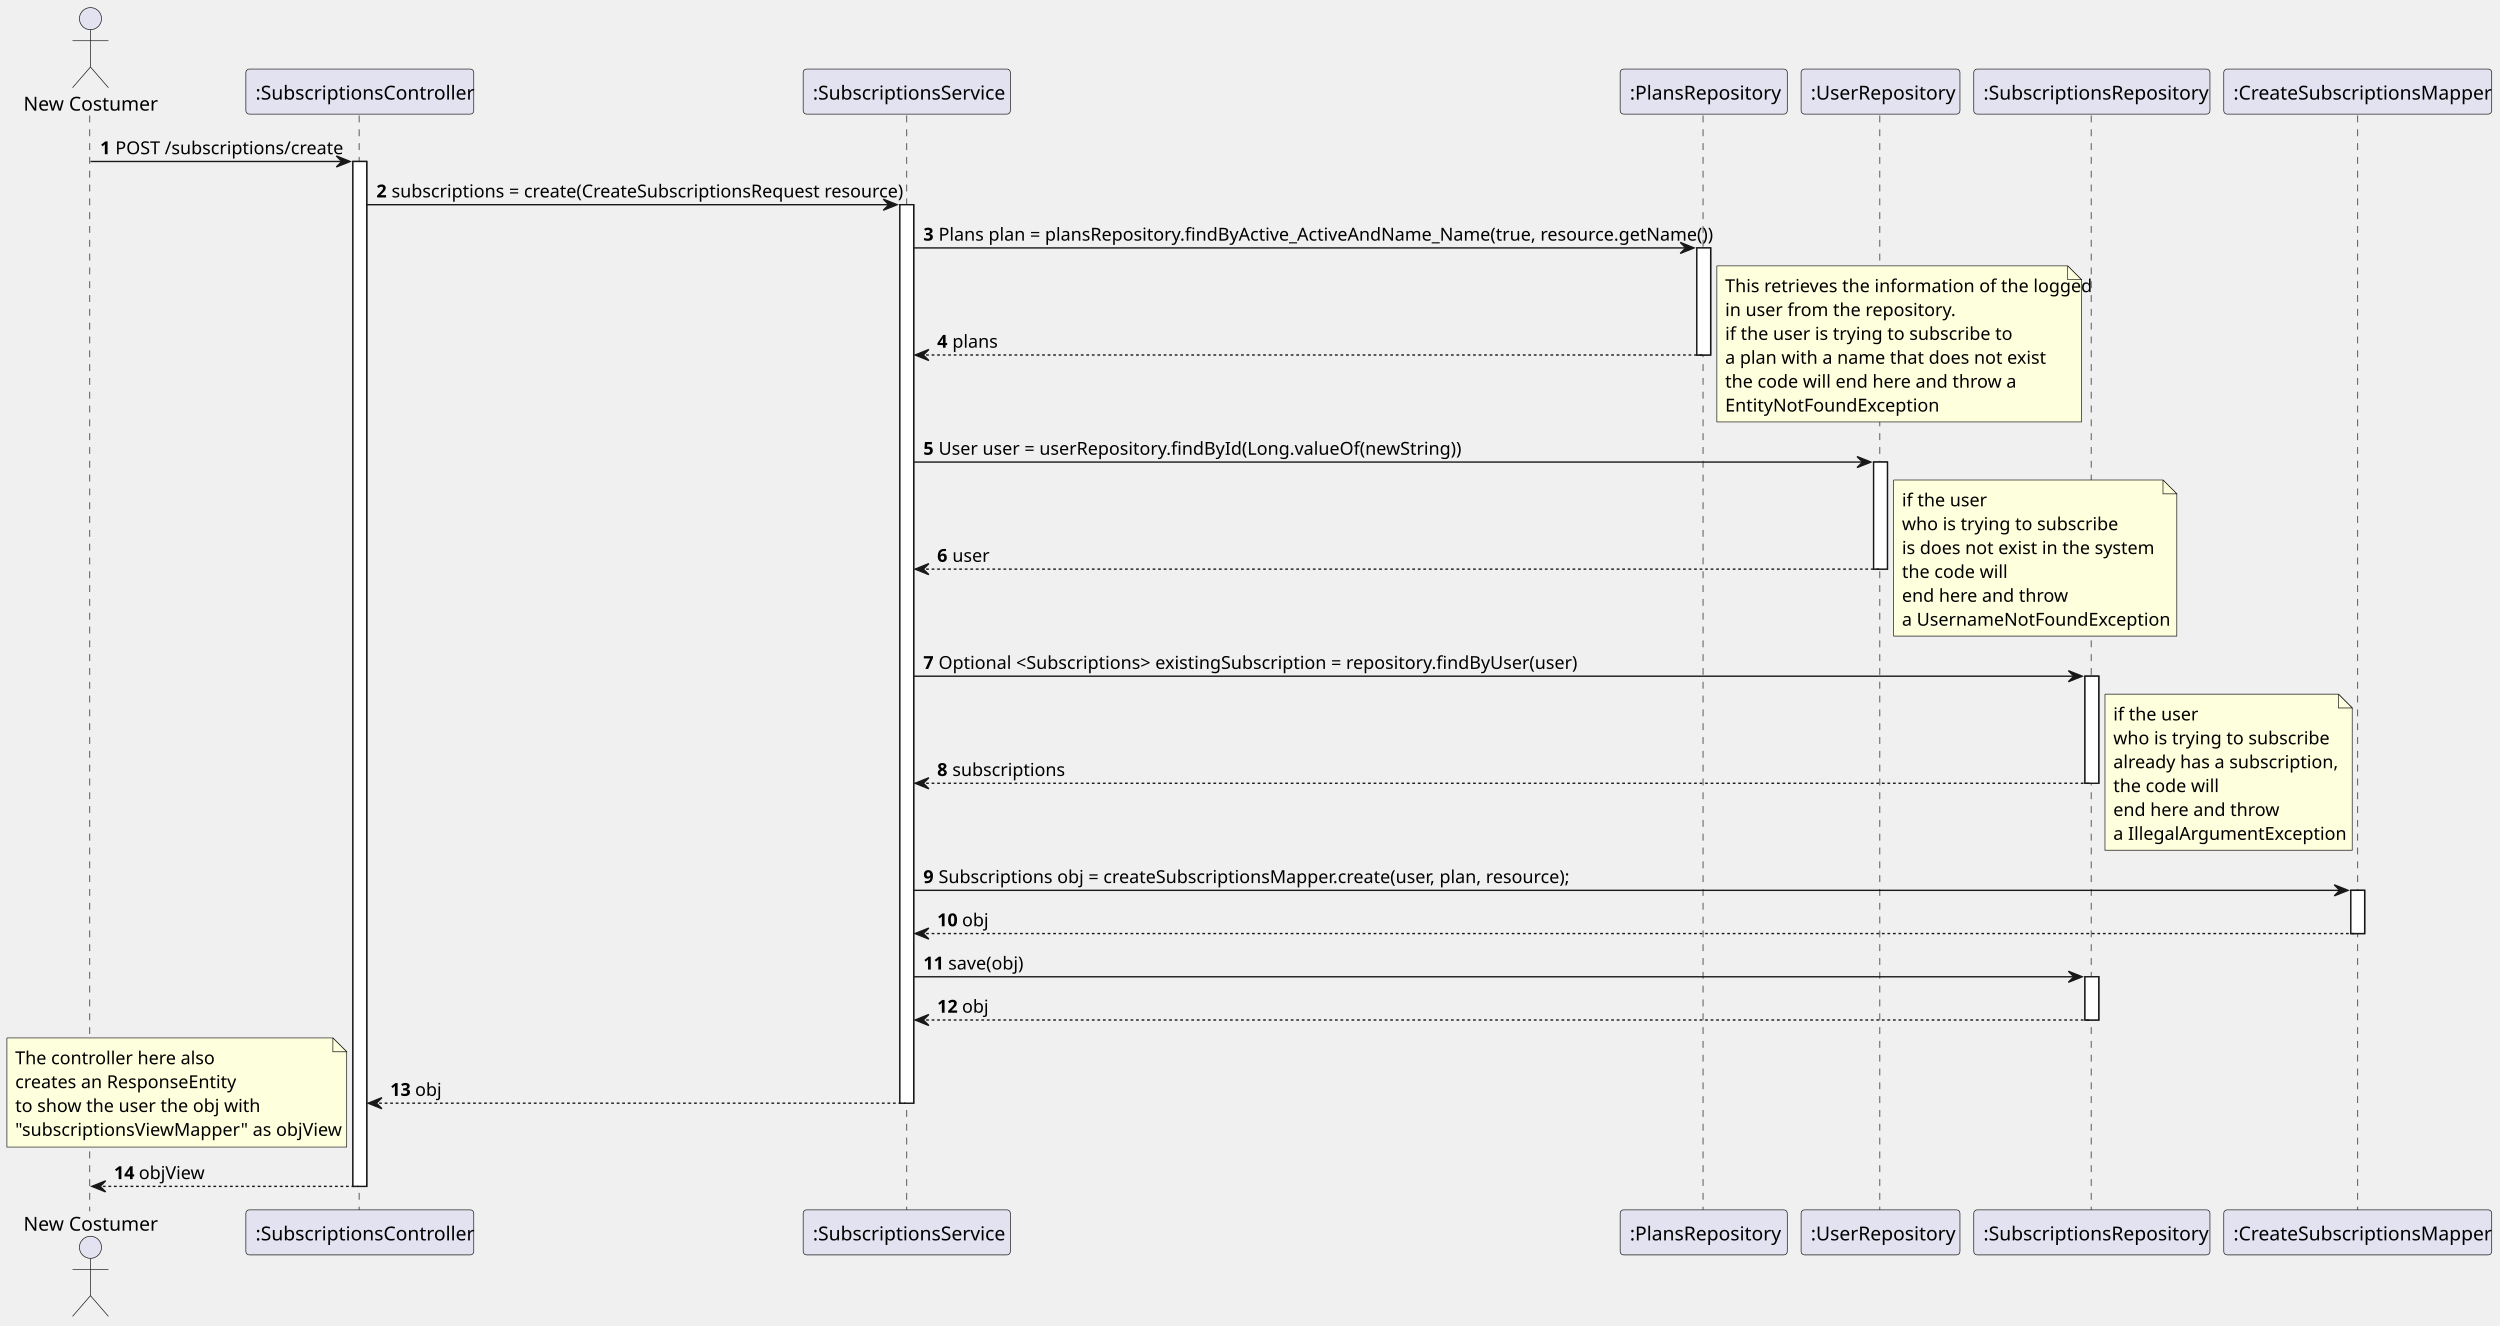
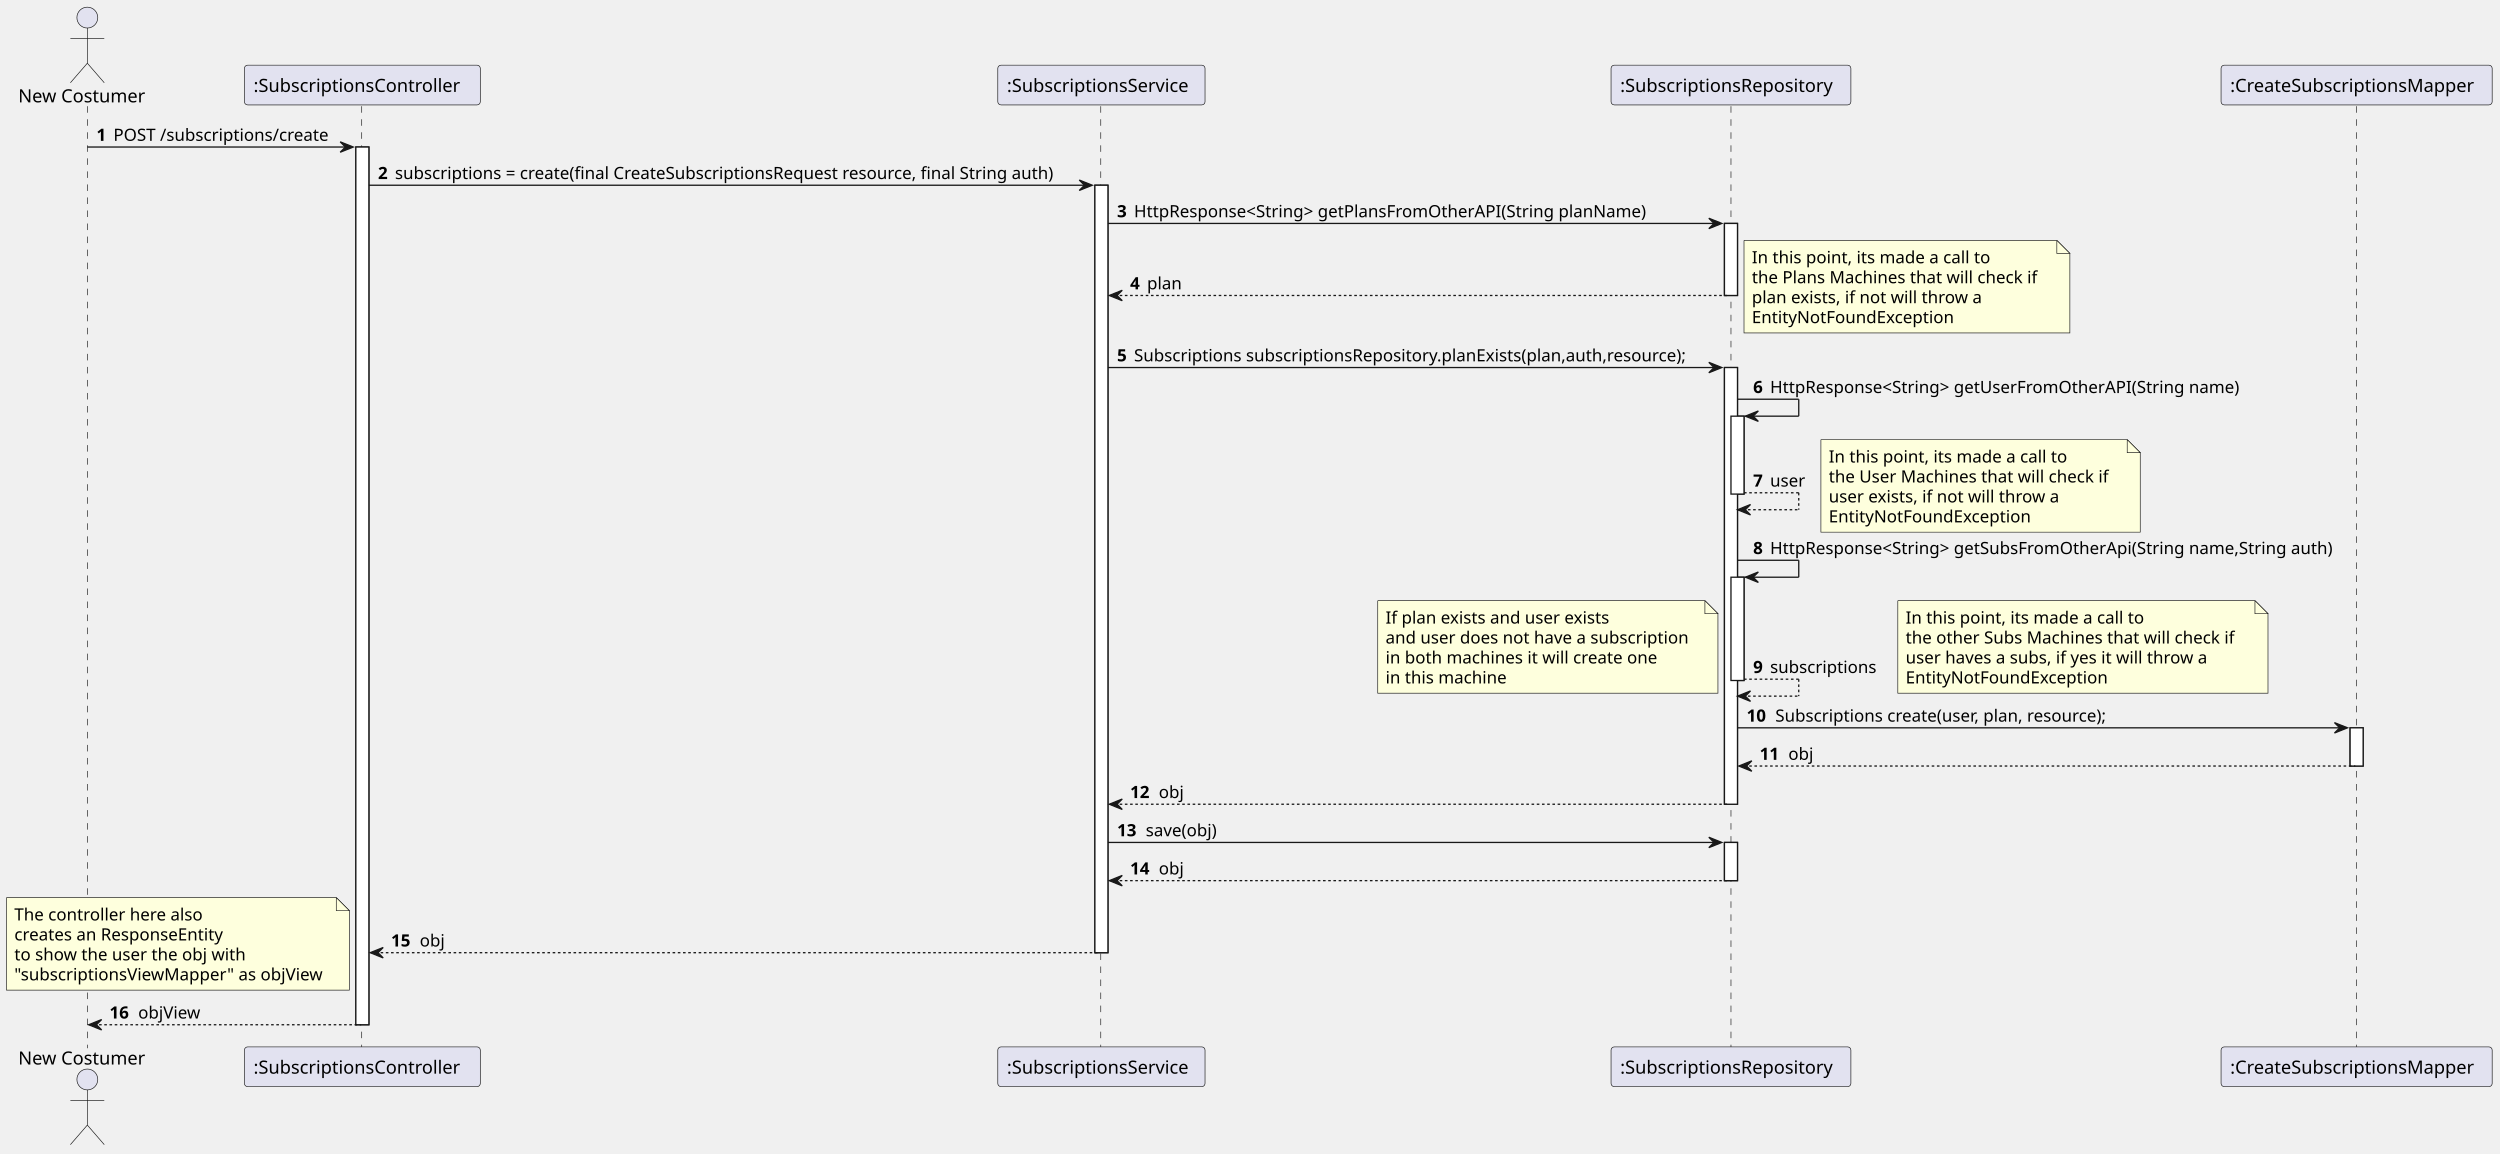
- <svg xmlns="http://www.w3.org/2000/svg" contentStyleType="text/css" height="960px" preserveAspectRatio="none" style="width:1810px;height:960px;background:#FFFFFF;" version="1.1" viewBox="0 0 1810 960" width="1810px" zoomAndPan="magnify">
+ <svg xmlns="http://www.w3.org/2000/svg" contentStyleType="text/css" height="885px" preserveAspectRatio="none" style="width:1918px;height:885px;background:#FFFFFF;" version="1.1" viewBox="0 0 1918 885" width="1918px" zoomAndPan="magnify">
  <defs />
  <g>
-     <rect fill="#FFFFFF" height="742.021" style="stroke:#181818;stroke-width:1.0;" width="10" x="255.5" y="116.912" />
-     <rect fill="#FFFFFF" height="650.503" style="stroke:#181818;stroke-width:1.0;" width="10" x="651.5" y="148.203" />
-     <rect fill="#FFFFFF" height="77.519" style="stroke:#181818;stroke-width:1.0;" width="10" x="1228.5" y="179.494" />
-     <rect fill="#FFFFFF" height="77.519" style="stroke:#181818;stroke-width:1.0;" width="10" x="1356.5" y="334.531" />
-     <rect fill="#FFFFFF" height="77.519" style="stroke:#181818;stroke-width:1.0;" width="10" x="1509.5" y="489.568" />
-     <rect fill="#FFFFFF" height="31.291" style="stroke:#181818;stroke-width:1.0;" width="10" x="1509.5" y="707.188" />
-     <rect fill="#FFFFFF" height="31.291" style="stroke:#181818;stroke-width:1.0;" width="10" x="1702" y="644.606" />
-     <line style="stroke:#181818;stroke-width:0.5;stroke-dasharray:5.0,5.0;" x1="65" x2="65" y1="83.621" y2="876.934" />
-     <line style="stroke:#181818;stroke-width:0.5;stroke-dasharray:5.0,5.0;" x1="260" x2="260" y1="83.621" y2="876.934" />
-     <line style="stroke:#181818;stroke-width:0.5;stroke-dasharray:5.0,5.0;" x1="656.5" x2="656.5" y1="83.621" y2="876.934" />
-     <line style="stroke:#181818;stroke-width:0.5;stroke-dasharray:5.0,5.0;" x1="1233" x2="1233" y1="83.621" y2="876.934" />
-     <line style="stroke:#181818;stroke-width:0.5;stroke-dasharray:5.0,5.0;" x1="1361" x2="1361" y1="83.621" y2="876.934" />
-     <line style="stroke:#181818;stroke-width:0.5;stroke-dasharray:5.0,5.0;" x1="1514" x2="1514" y1="83.621" y2="876.934" />
-     <line style="stroke:#181818;stroke-width:0.5;stroke-dasharray:5.0,5.0;" x1="1707" x2="1707" y1="83.621" y2="876.934" />
-     <text fill="#000000" font-family="sans-serif" font-size="14" lengthAdjust="spacing" textLength="91" x="17" y="80.107">New Costumer</text>
-     <ellipse cx="65.5" cy="13.5" fill="#E2E2F0" rx="8" ry="8" style="stroke:#181818;stroke-width:0.5;" />
-     <path d="M65.5,21.5 L65.5,48.5 M52.5,29.5 L78.5,29.5 M65.5,48.5 L52.5,63.5 M65.5,48.5 L78.5,63.5 " fill="none" style="stroke:#181818;stroke-width:0.5;" />
-     <text fill="#000000" font-family="sans-serif" font-size="14" lengthAdjust="spacing" textLength="91" x="17" y="891.041">New Costumer</text>
-     <ellipse cx="65.5" cy="903.055" fill="#E2E2F0" rx="8" ry="8" style="stroke:#181818;stroke-width:0.5;" />
-     <path d="M65.5,911.055 L65.5,938.055 M52.5,919.055 L78.5,919.055 M65.5,938.055 L52.5,953.055 M65.5,938.055 L78.5,953.055 " fill="none" style="stroke:#181818;stroke-width:0.5;" />
-     <rect fill="#E2E2F0" height="32.621" rx="2.5" ry="2.5" style="stroke:#181818;stroke-width:0.5;" width="165" x="178" y="50" />
-     <text fill="#000000" font-family="sans-serif" font-size="14" lengthAdjust="spacing" textLength="151" x="185" y="72.107">:SubscriptionsController</text>
-     <rect fill="#E2E2F0" height="32.621" rx="2.5" ry="2.5" style="stroke:#181818;stroke-width:0.5;" width="165" x="178" y="875.934" />
-     <text fill="#000000" font-family="sans-serif" font-size="14" lengthAdjust="spacing" textLength="151" x="185" y="898.041">:SubscriptionsController</text>
-     <rect fill="#E2E2F0" height="32.621" rx="2.5" ry="2.5" style="stroke:#181818;stroke-width:0.5;" width="150" x="581.5" y="50" />
-     <text fill="#000000" font-family="sans-serif" font-size="14" lengthAdjust="spacing" textLength="136" x="588.5" y="72.107">:SubscriptionsService</text>
-     <rect fill="#E2E2F0" height="32.621" rx="2.5" ry="2.5" style="stroke:#181818;stroke-width:0.5;" width="150" x="581.5" y="875.934" />
-     <text fill="#000000" font-family="sans-serif" font-size="14" lengthAdjust="spacing" textLength="136" x="588.5" y="898.041">:SubscriptionsService</text>
-     <rect fill="#E2E2F0" height="32.621" rx="2.5" ry="2.5" style="stroke:#181818;stroke-width:0.5;" width="121" x="1173" y="50" />
-     <text fill="#000000" font-family="sans-serif" font-size="14" lengthAdjust="spacing" textLength="107" x="1180" y="72.107">:PlansRepository</text>
-     <rect fill="#E2E2F0" height="32.621" rx="2.5" ry="2.5" style="stroke:#181818;stroke-width:0.5;" width="121" x="1173" y="875.934" />
-     <text fill="#000000" font-family="sans-serif" font-size="14" lengthAdjust="spacing" textLength="107" x="1180" y="898.041">:PlansRepository</text>
-     <rect fill="#E2E2F0" height="32.621" rx="2.5" ry="2.5" style="stroke:#181818;stroke-width:0.5;" width="115" x="1304" y="50" />
-     <text fill="#000000" font-family="sans-serif" font-size="14" lengthAdjust="spacing" textLength="101" x="1311" y="72.107">:UserRepository</text>
-     <rect fill="#E2E2F0" height="32.621" rx="2.5" ry="2.5" style="stroke:#181818;stroke-width:0.5;" width="115" x="1304" y="875.934" />
-     <text fill="#000000" font-family="sans-serif" font-size="14" lengthAdjust="spacing" textLength="101" x="1311" y="898.041">:UserRepository</text>
-     <rect fill="#E2E2F0" height="32.621" rx="2.5" ry="2.5" style="stroke:#181818;stroke-width:0.5;" width="171" x="1429" y="50" />
-     <text fill="#000000" font-family="sans-serif" font-size="14" lengthAdjust="spacing" textLength="157" x="1436" y="72.107">:SubscriptionsRepository</text>
-     <rect fill="#E2E2F0" height="32.621" rx="2.5" ry="2.5" style="stroke:#181818;stroke-width:0.5;" width="171" x="1429" y="875.934" />
-     <text fill="#000000" font-family="sans-serif" font-size="14" lengthAdjust="spacing" textLength="157" x="1436" y="898.041">:SubscriptionsRepository</text>
-     <rect fill="#E2E2F0" height="32.621" rx="2.5" ry="2.5" style="stroke:#181818;stroke-width:0.5;" width="194" x="1610" y="50" />
-     <text fill="#000000" font-family="sans-serif" font-size="14" lengthAdjust="spacing" textLength="180" x="1617" y="72.107">:CreateSubscriptionsMapper</text>
-     <rect fill="#E2E2F0" height="32.621" rx="2.5" ry="2.5" style="stroke:#181818;stroke-width:0.5;" width="194" x="1610" y="875.934" />
-     <text fill="#000000" font-family="sans-serif" font-size="14" lengthAdjust="spacing" textLength="180" x="1617" y="898.041">:CreateSubscriptionsMapper</text>
-     <rect fill="#FFFFFF" height="742.021" style="stroke:#181818;stroke-width:1.0;" width="10" x="255.5" y="116.912" />
-     <rect fill="#FFFFFF" height="650.503" style="stroke:#181818;stroke-width:1.0;" width="10" x="651.5" y="148.203" />
-     <rect fill="#FFFFFF" height="77.519" style="stroke:#181818;stroke-width:1.0;" width="10" x="1228.5" y="179.494" />
-     <rect fill="#FFFFFF" height="77.519" style="stroke:#181818;stroke-width:1.0;" width="10" x="1356.5" y="334.531" />
-     <rect fill="#FFFFFF" height="77.519" style="stroke:#181818;stroke-width:1.0;" width="10" x="1509.5" y="489.568" />
-     <rect fill="#FFFFFF" height="31.291" style="stroke:#181818;stroke-width:1.0;" width="10" x="1509.5" y="707.188" />
-     <rect fill="#FFFFFF" height="31.291" style="stroke:#181818;stroke-width:1.0;" width="10" x="1702" y="644.606" />
-     <polygon fill="#181818" points="243.5,112.912,253.5,116.912,243.5,120.912,247.5,116.912" style="stroke:#181818;stroke-width:1.0;" />
-     <line style="stroke:#181818;stroke-width:1.0;" x1="65.5" x2="249.5" y1="116.912" y2="116.912" />
-     <text fill="#000000" font-family="sans-serif" font-size="13" font-weight="bold" lengthAdjust="spacing" textLength="7" x="72.5" y="111.649">1</text>
-     <text fill="#000000" font-family="sans-serif" font-size="13" lengthAdjust="spacing" textLength="160" x="83.5" y="111.649">POST /subscriptions/create</text>
-     <polygon fill="#181818" points="639.5,144.203,649.5,148.203,639.5,152.203,643.5,148.203" style="stroke:#181818;stroke-width:1.0;" />
-     <line style="stroke:#181818;stroke-width:1.0;" x1="265.5" x2="645.5" y1="148.203" y2="148.203" />
-     <text fill="#000000" font-family="sans-serif" font-size="13" font-weight="bold" lengthAdjust="spacing" textLength="7" x="272.5" y="142.94">2</text>
-     <text fill="#000000" font-family="sans-serif" font-size="13" lengthAdjust="spacing" textLength="356" x="283.5" y="142.94">subscriptions = create(CreateSubscriptionsRequest resource)</text>
-     <polygon fill="#181818" points="1216.5,175.494,1226.5,179.494,1216.5,183.494,1220.5,179.494" style="stroke:#181818;stroke-width:1.0;" />
-     <line style="stroke:#181818;stroke-width:1.0;" x1="661.5" x2="1222.5" y1="179.494" y2="179.494" />
-     <text fill="#000000" font-family="sans-serif" font-size="13" font-weight="bold" lengthAdjust="spacing" textLength="7" x="668.5" y="174.231">3</text>
-     <text fill="#000000" font-family="sans-serif" font-size="13" lengthAdjust="spacing" textLength="537" x="679.5" y="174.231">Plans plan = plansRepository.findByActive_ActiveAndName_Name(true, resource.getName())</text>
-     <polygon fill="#181818" points="672.5,253.013,662.5,257.013,672.5,261.013,668.5,257.013" style="stroke:#181818;stroke-width:1.0;" />
-     <line style="stroke:#181818;stroke-width:1.0;stroke-dasharray:2.0,2.0;" x1="666.5" x2="1232.5" y1="257.013" y2="257.013" />
-     <text fill="#000000" font-family="sans-serif" font-size="13" font-weight="bold" lengthAdjust="spacing" textLength="7" x="678.5" y="251.75">4</text>
-     <text fill="#000000" font-family="sans-serif" font-size="13" lengthAdjust="spacing" textLength="31" x="689.5" y="251.75">plans</text>
-     <path d="M1243,192.494 L1243,305.494 L1507,305.494 L1507,202.494 L1497,192.494 L1243,192.494 " fill="#FEFFDD" style="stroke:#181818;stroke-width:0.5;" />
-     <path d="M1497,192.494 L1497,202.494 L1507,202.494 L1497,192.494 " fill="#FEFFDD" style="stroke:#181818;stroke-width:0.5;" />
-     <text fill="#000000" font-family="sans-serif" font-size="13" lengthAdjust="spacing" textLength="243" x="1249" y="211.523">This retrieves the information of the logged</text>
-     <text fill="#000000" font-family="sans-serif" font-size="13" lengthAdjust="spacing" textLength="155" x="1249" y="228.814">in user from the repository.</text>
-     <text fill="#000000" font-family="sans-serif" font-size="13" lengthAdjust="spacing" textLength="197" x="1249" y="246.105">if the user is trying to subscribe to</text>
-     <text fill="#000000" font-family="sans-serif" font-size="13" lengthAdjust="spacing" textLength="221" x="1249" y="263.396">a plan with a name that does not exist</text>
-     <text fill="#000000" font-family="sans-serif" font-size="13" lengthAdjust="spacing" textLength="197" x="1249" y="280.687">the code will end here and throw a</text>
-     <text fill="#000000" font-family="sans-serif" font-size="13" lengthAdjust="spacing" textLength="148" x="1249" y="297.978">EntityNotFoundException</text>
-     <polygon fill="#181818" points="1344.5,330.531,1354.5,334.531,1344.5,338.531,1348.5,334.531" style="stroke:#181818;stroke-width:1.0;" />
-     <line style="stroke:#181818;stroke-width:1.0;" x1="661.5" x2="1350.5" y1="334.531" y2="334.531" />
-     <text fill="#000000" font-family="sans-serif" font-size="13" font-weight="bold" lengthAdjust="spacing" textLength="7" x="668.5" y="329.269">5</text>
-     <text fill="#000000" font-family="sans-serif" font-size="13" lengthAdjust="spacing" textLength="356" x="679.5" y="329.269">User user = userRepository.findById(Long.valueOf(newString))</text>
-     <polygon fill="#181818" points="672.5,408.05,662.5,412.05,672.5,416.05,668.5,412.05" style="stroke:#181818;stroke-width:1.0;" />
-     <line style="stroke:#181818;stroke-width:1.0;stroke-dasharray:2.0,2.0;" x1="666.5" x2="1360.5" y1="412.05" y2="412.05" />
-     <text fill="#000000" font-family="sans-serif" font-size="13" font-weight="bold" lengthAdjust="spacing" textLength="7" x="678.5" y="406.787">6</text>
-     <text fill="#000000" font-family="sans-serif" font-size="13" lengthAdjust="spacing" textLength="25" x="689.5" y="406.787">user</text>
-     <path d="M1371,347.531 L1371,460.531 L1576,460.531 L1576,357.531 L1566,347.531 L1371,347.531 " fill="#FEFFDD" style="stroke:#181818;stroke-width:0.5;" />
-     <path d="M1566,347.531 L1566,357.531 L1576,357.531 L1566,347.531 " fill="#FEFFDD" style="stroke:#181818;stroke-width:0.5;" />
-     <text fill="#000000" font-family="sans-serif" font-size="13" lengthAdjust="spacing" textLength="57" x="1377" y="366.56">if the user</text>
-     <text fill="#000000" font-family="sans-serif" font-size="13" lengthAdjust="spacing" textLength="148" x="1377" y="383.851">who is trying to subscribe</text>
-     <text fill="#000000" font-family="sans-serif" font-size="13" lengthAdjust="spacing" textLength="179" x="1377" y="401.142">is does not exist in the system</text>
-     <text fill="#000000" font-family="sans-serif" font-size="13" lengthAdjust="spacing" textLength="72" x="1377" y="418.433">the code will</text>
-     <text fill="#000000" font-family="sans-serif" font-size="13" lengthAdjust="spacing" textLength="110" x="1377" y="435.724">end here and throw</text>
-     <text fill="#000000" font-family="sans-serif" font-size="13" lengthAdjust="spacing" textLength="184" x="1377" y="453.015">a UsernameNotFoundException</text>
-     <polygon fill="#181818" points="1497.5,485.568,1507.5,489.568,1497.5,493.568,1501.5,489.568" style="stroke:#181818;stroke-width:1.0;" />
-     <line style="stroke:#181818;stroke-width:1.0;" x1="661.5" x2="1503.5" y1="489.568" y2="489.568" />
-     <text fill="#000000" font-family="sans-serif" font-size="13" font-weight="bold" lengthAdjust="spacing" textLength="7" x="668.5" y="484.306">7</text>
-     <text fill="#000000" font-family="sans-serif" font-size="13" lengthAdjust="spacing" textLength="441" x="679.5" y="484.306">Optional &lt;Subscriptions&gt; existingSubscription = repository.findByUser(user)</text>
-     <polygon fill="#181818" points="672.5,563.087,662.5,567.087,672.5,571.087,668.5,567.087" style="stroke:#181818;stroke-width:1.0;" />
-     <line style="stroke:#181818;stroke-width:1.0;stroke-dasharray:2.0,2.0;" x1="666.5" x2="1513.5" y1="567.087" y2="567.087" />
-     <text fill="#000000" font-family="sans-serif" font-size="13" font-weight="bold" lengthAdjust="spacing" textLength="7" x="678.5" y="561.824">8</text>
-     <text fill="#000000" font-family="sans-serif" font-size="13" lengthAdjust="spacing" textLength="77" x="689.5" y="561.824">subscriptions</text>
-     <path d="M1524,502.568 L1524,615.568 L1703,615.568 L1703,512.568 L1693,502.568 L1524,502.568 " fill="#FEFFDD" style="stroke:#181818;stroke-width:0.5;" />
-     <path d="M1693,502.568 L1693,512.568 L1703,512.568 L1693,502.568 " fill="#FEFFDD" style="stroke:#181818;stroke-width:0.5;" />
-     <text fill="#000000" font-family="sans-serif" font-size="13" lengthAdjust="spacing" textLength="57" x="1530" y="521.597">if the user</text>
-     <text fill="#000000" font-family="sans-serif" font-size="13" lengthAdjust="spacing" textLength="148" x="1530" y="538.888">who is trying to subscribe</text>
-     <text fill="#000000" font-family="sans-serif" font-size="13" lengthAdjust="spacing" textLength="156" x="1530" y="556.179">already has a subscription,</text>
-     <text fill="#000000" font-family="sans-serif" font-size="13" lengthAdjust="spacing" textLength="72" x="1530" y="573.47">the code will</text>
-     <text fill="#000000" font-family="sans-serif" font-size="13" lengthAdjust="spacing" textLength="110" x="1530" y="590.761">end here and throw</text>
-     <text fill="#000000" font-family="sans-serif" font-size="13" lengthAdjust="spacing" textLength="158" x="1530" y="608.052">a IllegalArgumentException</text>
-     <polygon fill="#181818" points="1690,640.606,1700,644.606,1690,648.606,1694,644.606" style="stroke:#181818;stroke-width:1.0;" />
-     <line style="stroke:#181818;stroke-width:1.0;" x1="661.5" x2="1696" y1="644.606" y2="644.606" />
-     <text fill="#000000" font-family="sans-serif" font-size="13" font-weight="bold" lengthAdjust="spacing" textLength="7" x="668.5" y="639.343">9</text>
-     <text fill="#000000" font-family="sans-serif" font-size="13" lengthAdjust="spacing" textLength="441" x="679.5" y="639.343">Subscriptions obj = createSubscriptionsMapper.create(user, plan, resource);</text>
-     <polygon fill="#181818" points="672.5,671.896,662.5,675.896,672.5,679.896,668.5,675.896" style="stroke:#181818;stroke-width:1.0;" />
-     <line style="stroke:#181818;stroke-width:1.0;stroke-dasharray:2.0,2.0;" x1="666.5" x2="1706" y1="675.896" y2="675.896" />
-     <text fill="#000000" font-family="sans-serif" font-size="13" font-weight="bold" lengthAdjust="spacing" textLength="14" x="678.5" y="670.634">10</text>
-     <text fill="#000000" font-family="sans-serif" font-size="13" lengthAdjust="spacing" textLength="17" x="696.5" y="670.634">obj</text>
-     <polygon fill="#181818" points="1497.5,703.188,1507.5,707.188,1497.5,711.188,1501.5,707.188" style="stroke:#181818;stroke-width:1.0;" />
-     <line style="stroke:#181818;stroke-width:1.0;" x1="661.5" x2="1503.5" y1="707.188" y2="707.188" />
-     <text fill="#000000" font-family="sans-serif" font-size="13" font-weight="bold" lengthAdjust="spacing" textLength="14" x="668.5" y="701.925">11</text>
-     <text fill="#000000" font-family="sans-serif" font-size="13" lengthAdjust="spacing" textLength="51" x="686.5" y="701.925">save(obj)</text>
-     <polygon fill="#181818" points="672.5,734.479,662.5,738.479,672.5,742.479,668.5,738.479" style="stroke:#181818;stroke-width:1.0;" />
-     <line style="stroke:#181818;stroke-width:1.0;stroke-dasharray:2.0,2.0;" x1="666.5" x2="1513.5" y1="738.479" y2="738.479" />
-     <text fill="#000000" font-family="sans-serif" font-size="13" font-weight="bold" lengthAdjust="spacing" textLength="14" x="678.5" y="733.216">12</text>
-     <text fill="#000000" font-family="sans-serif" font-size="13" lengthAdjust="spacing" textLength="17" x="696.5" y="733.216">obj</text>
-     <polygon fill="#181818" points="276.5,794.706,266.5,798.706,276.5,802.706,272.5,798.706" style="stroke:#181818;stroke-width:1.0;" />
-     <line style="stroke:#181818;stroke-width:1.0;stroke-dasharray:2.0,2.0;" x1="270.5" x2="655.5" y1="798.706" y2="798.706" />
-     <text fill="#000000" font-family="sans-serif" font-size="13" font-weight="bold" lengthAdjust="spacing" textLength="14" x="282.5" y="793.443">13</text>
-     <text fill="#000000" font-family="sans-serif" font-size="13" lengthAdjust="spacing" textLength="17" x="300.5" y="793.443">obj</text>
-     <path d="M5,751.479 L5,830.479 L251,830.479 L251,761.479 L241,751.479 L5,751.479 " fill="#FEFFDD" style="stroke:#181818;stroke-width:0.5;" />
-     <path d="M241,751.479 L241,761.479 L251,761.479 L241,751.479 " fill="#FEFFDD" style="stroke:#181818;stroke-width:0.5;" />
-     <text fill="#000000" font-family="sans-serif" font-size="13" lengthAdjust="spacing" textLength="135" x="11" y="770.507">The controller here also</text>
-     <text fill="#000000" font-family="sans-serif" font-size="13" lengthAdjust="spacing" textLength="157" x="11" y="787.798">creates an ResponseEntity</text>
-     <text fill="#000000" font-family="sans-serif" font-size="13" lengthAdjust="spacing" textLength="166" x="11" y="805.089">to show the user the obj with</text>
-     <text fill="#000000" font-family="sans-serif" font-size="13" lengthAdjust="spacing" textLength="225" x="11" y="822.38">"subscriptionsViewMapper" as objView</text>
-     <polygon fill="#181818" points="76.5,854.934,66.5,858.934,76.5,862.934,72.5,858.934" style="stroke:#181818;stroke-width:1.0;" />
-     <line style="stroke:#181818;stroke-width:1.0;stroke-dasharray:2.0,2.0;" x1="70.5" x2="259.5" y1="858.934" y2="858.934" />
-     <text fill="#000000" font-family="sans-serif" font-size="13" font-weight="bold" lengthAdjust="spacing" textLength="14" x="82.5" y="853.671">14</text>
-     <text fill="#000000" font-family="sans-serif" font-size="13" lengthAdjust="spacing" textLength="45" x="100.5" y="853.671">objView</text>
+     <rect fill="#FFFFFF" height="673.385" style="stroke:#181818;stroke-width:1.0;" width="10" x="273" y="112.799" />
+     <rect fill="#FFFFFF" height="588.798" style="stroke:#181818;stroke-width:1.0;" width="10" x="840" y="142.109" />
+     <rect fill="#FFFFFF" height="55.276" style="stroke:#181818;stroke-width:1.0;" width="10" x="1323" y="171.42" />
+     <rect fill="#FFFFFF" height="335.037" style="stroke:#181818;stroke-width:1.0;" width="10" x="1323" y="281.973" />
+     <rect fill="#FFFFFF" height="59.776" style="stroke:#181818;stroke-width:1.0;" width="10" x="1328" y="319.283" />
+     <rect fill="#FFFFFF" height="79.242" style="stroke:#181818;stroke-width:1.0;" width="10" x="1328" y="442.836" />
+     <rect fill="#FFFFFF" height="29.311" style="stroke:#181818;stroke-width:1.0;" width="10" x="1323" y="646.32" />
+     <rect fill="#FFFFFF" height="29.311" style="stroke:#181818;stroke-width:1.0;" width="10" x="1803" y="558.389" />
+     <line style="stroke:#181818;stroke-width:0.5;stroke-dasharray:5.0,5.0;" x1="67" x2="67" y1="81.488" y2="804.184" />
+     <line style="stroke:#181818;stroke-width:0.5;stroke-dasharray:5.0,5.0;" x1="277.5" x2="277.5" y1="81.488" y2="804.184" />
+     <line style="stroke:#181818;stroke-width:0.5;stroke-dasharray:5.0,5.0;" x1="844.5" x2="844.5" y1="81.488" y2="804.184" />
+     <line style="stroke:#181818;stroke-width:0.5;stroke-dasharray:5.0,5.0;" x1="1328" x2="1328" y1="81.488" y2="804.184" />
+     <line style="stroke:#181818;stroke-width:0.5;stroke-dasharray:5.0,5.0;" x1="1808" x2="1808" y1="81.488" y2="804.184" />
+     <text fill="#000000" font-family="sans-serif" font-size="14" lengthAdjust="spacing" textLength="100" x="14" y="78.535">New Costumer</text>
+     <ellipse cx="67" cy="13.5" fill="#E2E2F0" rx="8" ry="8" style="stroke:#181818;stroke-width:0.5;" />
+     <path d="M67,21.5 L67,48.5 M54,29.5 L80,29.5 M67,48.5 L54,63.5 M67,48.5 L80,63.5 " fill="none" style="stroke:#181818;stroke-width:0.5;" />
+     <text fill="#000000" font-family="sans-serif" font-size="14" lengthAdjust="spacing" textLength="100" x="14" y="816.719">New Costumer</text>
+     <ellipse cx="67" cy="828.172" fill="#E2E2F0" rx="8" ry="8" style="stroke:#181818;stroke-width:0.5;" />
+     <path d="M67,836.172 L67,863.172 M54,844.172 L80,844.172 M67,863.172 L54,878.172 M67,863.172 L80,878.172 " fill="none" style="stroke:#181818;stroke-width:0.5;" />
+     <rect fill="#E2E2F0" height="30.488" rx="2.5" ry="2.5" style="stroke:#181818;stroke-width:0.5;" width="181" x="187.5" y="50" />
+     <text fill="#000000" font-family="sans-serif" font-size="14" lengthAdjust="spacing" textLength="167" x="194.5" y="70.535">:SubscriptionsController</text>
+     <rect fill="#E2E2F0" height="30.488" rx="2.5" ry="2.5" style="stroke:#181818;stroke-width:0.5;" width="181" x="187.5" y="803.184" />
+     <text fill="#000000" font-family="sans-serif" font-size="14" lengthAdjust="spacing" textLength="167" x="194.5" y="823.719">:SubscriptionsController</text>
+     <rect fill="#E2E2F0" height="30.488" rx="2.5" ry="2.5" style="stroke:#181818;stroke-width:0.5;" width="159" x="765.5" y="50" />
+     <text fill="#000000" font-family="sans-serif" font-size="14" lengthAdjust="spacing" textLength="145" x="772.5" y="70.535">:SubscriptionsService</text>
+     <rect fill="#E2E2F0" height="30.488" rx="2.5" ry="2.5" style="stroke:#181818;stroke-width:0.5;" width="159" x="765.5" y="803.184" />
+     <text fill="#000000" font-family="sans-serif" font-size="14" lengthAdjust="spacing" textLength="145" x="772.5" y="823.719">:SubscriptionsService</text>
+     <rect fill="#E2E2F0" height="30.488" rx="2.5" ry="2.5" style="stroke:#181818;stroke-width:0.5;" width="184" x="1236" y="50" />
+     <text fill="#000000" font-family="sans-serif" font-size="14" lengthAdjust="spacing" textLength="170" x="1243" y="70.535">:SubscriptionsRepository</text>
+     <rect fill="#E2E2F0" height="30.488" rx="2.5" ry="2.5" style="stroke:#181818;stroke-width:0.5;" width="184" x="1236" y="803.184" />
+     <text fill="#000000" font-family="sans-serif" font-size="14" lengthAdjust="spacing" textLength="170" x="1243" y="823.719">:SubscriptionsRepository</text>
+     <rect fill="#E2E2F0" height="30.488" rx="2.5" ry="2.5" style="stroke:#181818;stroke-width:0.5;" width="208" x="1704" y="50" />
+     <text fill="#000000" font-family="sans-serif" font-size="14" lengthAdjust="spacing" textLength="194" x="1711" y="70.535">:CreateSubscriptionsMapper</text>
+     <rect fill="#E2E2F0" height="30.488" rx="2.5" ry="2.5" style="stroke:#181818;stroke-width:0.5;" width="208" x="1704" y="803.184" />
+     <text fill="#000000" font-family="sans-serif" font-size="14" lengthAdjust="spacing" textLength="194" x="1711" y="823.719">:CreateSubscriptionsMapper</text>
+     <rect fill="#FFFFFF" height="673.385" style="stroke:#181818;stroke-width:1.0;" width="10" x="273" y="112.799" />
+     <rect fill="#FFFFFF" height="588.798" style="stroke:#181818;stroke-width:1.0;" width="10" x="840" y="142.109" />
+     <rect fill="#FFFFFF" height="55.276" style="stroke:#181818;stroke-width:1.0;" width="10" x="1323" y="171.42" />
+     <rect fill="#FFFFFF" height="335.037" style="stroke:#181818;stroke-width:1.0;" width="10" x="1323" y="281.973" />
+     <rect fill="#FFFFFF" height="59.776" style="stroke:#181818;stroke-width:1.0;" width="10" x="1328" y="319.283" />
+     <rect fill="#FFFFFF" height="79.242" style="stroke:#181818;stroke-width:1.0;" width="10" x="1328" y="442.836" />
+     <rect fill="#FFFFFF" height="29.311" style="stroke:#181818;stroke-width:1.0;" width="10" x="1323" y="646.32" />
+     <rect fill="#FFFFFF" height="29.311" style="stroke:#181818;stroke-width:1.0;" width="10" x="1803" y="558.389" />
+     <polygon fill="#181818" points="261,108.799,271,112.799,261,116.799,265,112.799" style="stroke:#181818;stroke-width:1.0;" />
+     <line style="stroke:#181818;stroke-width:1.0;" x1="67" x2="267" y1="112.799" y2="112.799" />
+     <text fill="#000000" font-family="sans-serif" font-size="13" font-weight="bold" lengthAdjust="spacing" textLength="9" x="74" y="108.057">1</text>
+     <text fill="#000000" font-family="sans-serif" font-size="13" lengthAdjust="spacing" textLength="174" x="87" y="108.057">POST /subscriptions/create</text>
+     <polygon fill="#181818" points="828,138.109,838,142.109,828,146.109,832,142.109" style="stroke:#181818;stroke-width:1.0;" />
+     <line style="stroke:#181818;stroke-width:1.0;" x1="283" x2="834" y1="142.109" y2="142.109" />
+     <text fill="#000000" font-family="sans-serif" font-size="13" font-weight="bold" lengthAdjust="spacing" textLength="9" x="290" y="137.367">2</text>
+     <text fill="#000000" font-family="sans-serif" font-size="13" lengthAdjust="spacing" textLength="525" x="303" y="137.367">subscriptions = create(final CreateSubscriptionsRequest resource, final String auth)</text>
+     <polygon fill="#181818" points="1311,167.42,1321,171.42,1311,175.42,1315,171.42" style="stroke:#181818;stroke-width:1.0;" />
+     <line style="stroke:#181818;stroke-width:1.0;" x1="850" x2="1317" y1="171.42" y2="171.42" />
+     <text fill="#000000" font-family="sans-serif" font-size="13" font-weight="bold" lengthAdjust="spacing" textLength="9" x="857" y="166.678">3</text>
+     <text fill="#000000" font-family="sans-serif" font-size="13" lengthAdjust="spacing" textLength="401" x="870" y="166.678">HttpResponse&lt;String&gt; getPlansFromOtherAPI(String planName)</text>
+     <polygon fill="#181818" points="861,222.696,851,226.696,861,230.696,857,226.696" style="stroke:#181818;stroke-width:1.0;" />
+     <line style="stroke:#181818;stroke-width:1.0;stroke-dasharray:2.0,2.0;" x1="855" x2="1327" y1="226.696" y2="226.696" />
+     <text fill="#000000" font-family="sans-serif" font-size="13" font-weight="bold" lengthAdjust="spacing" textLength="9" x="867" y="221.954">4</text>
+     <text fill="#000000" font-family="sans-serif" font-size="13" lengthAdjust="spacing" textLength="27" x="880" y="221.954">plan</text>
+     <path d="M1338,184.42 L1338,255.42 L1588,255.42 L1588,194.42 L1578,184.42 L1338,184.42 " fill="#FEFFDD" style="stroke:#181818;stroke-width:0.5;" />
+     <path d="M1578,184.42 L1578,194.42 L1588,194.42 L1578,184.42 " fill="#FEFFDD" style="stroke:#181818;stroke-width:0.5;" />
+     <text fill="#000000" font-family="sans-serif" font-size="13" lengthAdjust="spacing" textLength="193" x="1344" y="201.988">In this point, its made a call to</text>
+     <text fill="#000000" font-family="sans-serif" font-size="13" lengthAdjust="spacing" textLength="229" x="1344" y="217.299">the Plans Machines that will check if</text>
+     <text fill="#000000" font-family="sans-serif" font-size="13" lengthAdjust="spacing" textLength="188" x="1344" y="232.609">plan exists, if not will throw a</text>
+     <text fill="#000000" font-family="sans-serif" font-size="13" lengthAdjust="spacing" textLength="160" x="1344" y="247.92">EntityNotFoundException</text>
+     <polygon fill="#181818" points="1311,277.973,1321,281.973,1311,285.973,1315,281.973" style="stroke:#181818;stroke-width:1.0;" />
+     <line style="stroke:#181818;stroke-width:1.0;" x1="850" x2="1317" y1="281.973" y2="281.973" />
+     <text fill="#000000" font-family="sans-serif" font-size="13" font-weight="bold" lengthAdjust="spacing" textLength="9" x="857" y="277.231">5</text>
+     <text fill="#000000" font-family="sans-serif" font-size="13" lengthAdjust="spacing" textLength="441" x="870" y="277.231">Subscriptions subscriptionsRepository.planExists(plan,auth,resource);</text>
+     <line style="stroke:#181818;stroke-width:1.0;" x1="1333" x2="1380" y1="306.283" y2="306.283" />
+     <line style="stroke:#181818;stroke-width:1.0;" x1="1380" x2="1380" y1="306.283" y2="319.283" />
+     <line style="stroke:#181818;stroke-width:1.0;" x1="1339" x2="1380" y1="319.283" y2="319.283" />
+     <polygon fill="#181818" points="1349,315.283,1339,319.283,1349,323.283,1345,319.283" style="stroke:#181818;stroke-width:1.0;" />
+     <text fill="#000000" font-family="sans-serif" font-size="13" font-weight="bold" lengthAdjust="spacing" textLength="9" x="1345" y="301.541">6</text>
+     <text fill="#000000" font-family="sans-serif" font-size="13" lengthAdjust="spacing" textLength="367" x="1358" y="301.541">HttpResponse&lt;String&gt; getUserFromOtherAPI(String name)</text>
+     <line style="stroke:#181818;stroke-width:1.0;stroke-dasharray:2.0,2.0;" x1="1338" x2="1380" y1="378.06" y2="378.06" />
+     <line style="stroke:#181818;stroke-width:1.0;stroke-dasharray:2.0,2.0;" x1="1380" x2="1380" y1="378.06" y2="391.06" />
+     <line style="stroke:#181818;stroke-width:1.0;stroke-dasharray:2.0,2.0;" x1="1333" x2="1380" y1="391.06" y2="391.06" />
+     <polygon fill="#181818" points="1343,387.06,1333,391.06,1343,395.06,1339,391.06" style="stroke:#181818;stroke-width:1.0;" />
+     <text fill="#000000" font-family="sans-serif" font-size="13" font-weight="bold" lengthAdjust="spacing" textLength="9" x="1345" y="373.317">7</text>
+     <text fill="#000000" font-family="sans-serif" font-size="13" lengthAdjust="spacing" textLength="27" x="1358" y="373.317">user</text>
+     <path d="M1397,337.283 L1397,408.283 L1642,408.283 L1642,347.283 L1632,337.283 L1397,337.283 " fill="#FEFFDD" style="stroke:#181818;stroke-width:0.5;" />
+     <path d="M1632,337.283 L1632,347.283 L1642,347.283 L1632,337.283 " fill="#FEFFDD" style="stroke:#181818;stroke-width:0.5;" />
+     <text fill="#000000" font-family="sans-serif" font-size="13" lengthAdjust="spacing" textLength="193" x="1403" y="354.852">In this point, its made a call to</text>
+     <text fill="#000000" font-family="sans-serif" font-size="13" lengthAdjust="spacing" textLength="224" x="1403" y="370.162">the User Machines that will check if</text>
+     <text fill="#000000" font-family="sans-serif" font-size="13" lengthAdjust="spacing" textLength="188" x="1403" y="385.473">user exists, if not will throw a</text>
+     <text fill="#000000" font-family="sans-serif" font-size="13" lengthAdjust="spacing" textLength="160" x="1403" y="400.783">EntityNotFoundException</text>
+     <line style="stroke:#181818;stroke-width:1.0;" x1="1333" x2="1380" y1="429.836" y2="429.836" />
+     <line style="stroke:#181818;stroke-width:1.0;" x1="1380" x2="1380" y1="429.836" y2="442.836" />
+     <line style="stroke:#181818;stroke-width:1.0;" x1="1339" x2="1380" y1="442.836" y2="442.836" />
+     <polygon fill="#181818" points="1349,438.836,1339,442.836,1349,446.836,1345,442.836" style="stroke:#181818;stroke-width:1.0;" />
+     <text fill="#000000" font-family="sans-serif" font-size="13" font-weight="bold" lengthAdjust="spacing" textLength="9" x="1345" y="425.094">8</text>
+     <text fill="#000000" font-family="sans-serif" font-size="13" lengthAdjust="spacing" textLength="443" x="1358" y="425.094">HttpResponse&lt;String&gt; getSubsFromOtherApi(String name,String auth)</text>
+     <line style="stroke:#181818;stroke-width:1.0;stroke-dasharray:2.0,2.0;" x1="1338" x2="1380" y1="521.078" y2="521.078" />
+     <line style="stroke:#181818;stroke-width:1.0;stroke-dasharray:2.0,2.0;" x1="1380" x2="1380" y1="521.078" y2="534.078" />
+     <line style="stroke:#181818;stroke-width:1.0;stroke-dasharray:2.0,2.0;" x1="1333" x2="1380" y1="534.078" y2="534.078" />
+     <polygon fill="#181818" points="1343,530.078,1333,534.078,1343,538.078,1339,534.078" style="stroke:#181818;stroke-width:1.0;" />
+     <text fill="#000000" font-family="sans-serif" font-size="13" font-weight="bold" lengthAdjust="spacing" textLength="9" x="1345" y="516.336">9</text>
+     <text fill="#000000" font-family="sans-serif" font-size="13" lengthAdjust="spacing" textLength="86" x="1358" y="516.336">subscriptions</text>
+     <path d="M1456,460.836 L1456,531.836 L1740,531.836 L1740,470.836 L1730,460.836 L1456,460.836 " fill="#FEFFDD" style="stroke:#181818;stroke-width:0.5;" />
+     <path d="M1730,460.836 L1730,470.836 L1740,470.836 L1730,460.836 " fill="#FEFFDD" style="stroke:#181818;stroke-width:0.5;" />
+     <text fill="#000000" font-family="sans-serif" font-size="13" lengthAdjust="spacing" textLength="193" x="1462" y="478.404">In this point, its made a call to</text>
+     <text fill="#000000" font-family="sans-serif" font-size="13" lengthAdjust="spacing" textLength="263" x="1462" y="493.715">the other Subs Machines that will check if</text>
+     <text fill="#000000" font-family="sans-serif" font-size="13" lengthAdjust="spacing" textLength="244" x="1462" y="509.025">user haves a subs, if yes it will throw a</text>
+     <text fill="#000000" font-family="sans-serif" font-size="13" lengthAdjust="spacing" textLength="160" x="1462" y="524.336">EntityNotFoundException</text>
+     <path d="M1057,460.836 L1057,531.836 L1318,531.836 L1318,470.836 L1308,460.836 L1057,460.836 " fill="#FEFFDD" style="stroke:#181818;stroke-width:0.5;" />
+     <path d="M1308,460.836 L1308,470.836 L1318,470.836 L1308,460.836 " fill="#FEFFDD" style="stroke:#181818;stroke-width:0.5;" />
+     <text fill="#000000" font-family="sans-serif" font-size="13" lengthAdjust="spacing" textLength="182" x="1063" y="478.404">If plan exists and user exists</text>
+     <text fill="#000000" font-family="sans-serif" font-size="13" lengthAdjust="spacing" textLength="240" x="1063" y="493.715">and user does not have a subscription</text>
+     <text fill="#000000" font-family="sans-serif" font-size="13" lengthAdjust="spacing" textLength="217" x="1063" y="509.025">in both machines it will create one</text>
+     <text fill="#000000" font-family="sans-serif" font-size="13" lengthAdjust="spacing" textLength="97" x="1063" y="524.336">in this machine</text>
+     <polygon fill="#181818" points="1791,554.389,1801,558.389,1791,562.389,1795,558.389" style="stroke:#181818;stroke-width:1.0;" />
+     <line style="stroke:#181818;stroke-width:1.0;" x1="1333" x2="1797" y1="558.389" y2="558.389" />
+     <text fill="#000000" font-family="sans-serif" font-size="13" font-weight="bold" lengthAdjust="spacing" textLength="18" x="1340" y="553.646">10</text>
+     <text fill="#000000" font-family="sans-serif" font-size="13" lengthAdjust="spacing" textLength="264" x="1362" y="553.646">Subscriptions create(user, plan, resource);</text>
+     <polygon fill="#181818" points="1344,583.699,1334,587.699,1344,591.699,1340,587.699" style="stroke:#181818;stroke-width:1.0;" />
+     <line style="stroke:#181818;stroke-width:1.0;stroke-dasharray:2.0,2.0;" x1="1338" x2="1807" y1="587.699" y2="587.699" />
+     <text fill="#000000" font-family="sans-serif" font-size="13" font-weight="bold" lengthAdjust="spacing" textLength="18" x="1350" y="582.957">11</text>
+     <text fill="#000000" font-family="sans-serif" font-size="13" lengthAdjust="spacing" textLength="20" x="1372" y="582.957">obj</text>
+     <polygon fill="#181818" points="861,613.01,851,617.01,861,621.01,857,617.01" style="stroke:#181818;stroke-width:1.0;" />
+     <line style="stroke:#181818;stroke-width:1.0;stroke-dasharray:2.0,2.0;" x1="855" x2="1327" y1="617.01" y2="617.01" />
+     <text fill="#000000" font-family="sans-serif" font-size="13" font-weight="bold" lengthAdjust="spacing" textLength="18" x="867" y="612.268">12</text>
+     <text fill="#000000" font-family="sans-serif" font-size="13" lengthAdjust="spacing" textLength="20" x="889" y="612.268">obj</text>
+     <polygon fill="#181818" points="1311,642.32,1321,646.32,1311,650.32,1315,646.32" style="stroke:#181818;stroke-width:1.0;" />
+     <line style="stroke:#181818;stroke-width:1.0;" x1="850" x2="1317" y1="646.32" y2="646.32" />
+     <text fill="#000000" font-family="sans-serif" font-size="13" font-weight="bold" lengthAdjust="spacing" textLength="18" x="857" y="641.578">13</text>
+     <text fill="#000000" font-family="sans-serif" font-size="13" lengthAdjust="spacing" textLength="56" x="879" y="641.578">save(obj)</text>
+     <polygon fill="#181818" points="861,671.631,851,675.631,861,679.631,857,675.631" style="stroke:#181818;stroke-width:1.0;" />
+     <line style="stroke:#181818;stroke-width:1.0;stroke-dasharray:2.0,2.0;" x1="855" x2="1327" y1="675.631" y2="675.631" />
+     <text fill="#000000" font-family="sans-serif" font-size="13" font-weight="bold" lengthAdjust="spacing" textLength="18" x="867" y="670.889">14</text>
+     <text fill="#000000" font-family="sans-serif" font-size="13" lengthAdjust="spacing" textLength="20" x="889" y="670.889">obj</text>
+     <polygon fill="#181818" points="294,726.907,284,730.907,294,734.907,290,730.907" style="stroke:#181818;stroke-width:1.0;" />
+     <line style="stroke:#181818;stroke-width:1.0;stroke-dasharray:2.0,2.0;" x1="288" x2="844" y1="730.907" y2="730.907" />
+     <text fill="#000000" font-family="sans-serif" font-size="13" font-weight="bold" lengthAdjust="spacing" textLength="18" x="300" y="726.165">15</text>
+     <text fill="#000000" font-family="sans-serif" font-size="13" lengthAdjust="spacing" textLength="20" x="322" y="726.165">obj</text>
+     <path d="M5,688.631 L5,759.631 L268,759.631 L268,698.631 L258,688.631 L5,688.631 " fill="#FEFFDD" style="stroke:#181818;stroke-width:0.5;" />
+     <path d="M258,688.631 L258,698.631 L268,698.631 L258,688.631 " fill="#FEFFDD" style="stroke:#181818;stroke-width:0.5;" />
+     <text fill="#000000" font-family="sans-serif" font-size="13" lengthAdjust="spacing" textLength="149" x="11" y="706.199">The controller here also</text>
+     <text fill="#000000" font-family="sans-serif" font-size="13" lengthAdjust="spacing" textLength="164" x="11" y="721.51">creates an ResponseEntity</text>
+     <text fill="#000000" font-family="sans-serif" font-size="13" lengthAdjust="spacing" textLength="184" x="11" y="736.82">to show the user the obj with</text>
+     <text fill="#000000" font-family="sans-serif" font-size="13" lengthAdjust="spacing" textLength="242" x="11" y="752.131">"subscriptionsViewMapper" as objView</text>
+     <polygon fill="#181818" points="78,782.184,68,786.184,78,790.184,74,786.184" style="stroke:#181818;stroke-width:1.0;" />
+     <line style="stroke:#181818;stroke-width:1.0;stroke-dasharray:2.0,2.0;" x1="72" x2="277" y1="786.184" y2="786.184" />
+     <text fill="#000000" font-family="sans-serif" font-size="13" font-weight="bold" lengthAdjust="spacing" textLength="18" x="84" y="781.441">16</text>
+     <text fill="#000000" font-family="sans-serif" font-size="13" lengthAdjust="spacing" textLength="49" x="106" y="781.441">objView</text>
  </g>
</svg>
